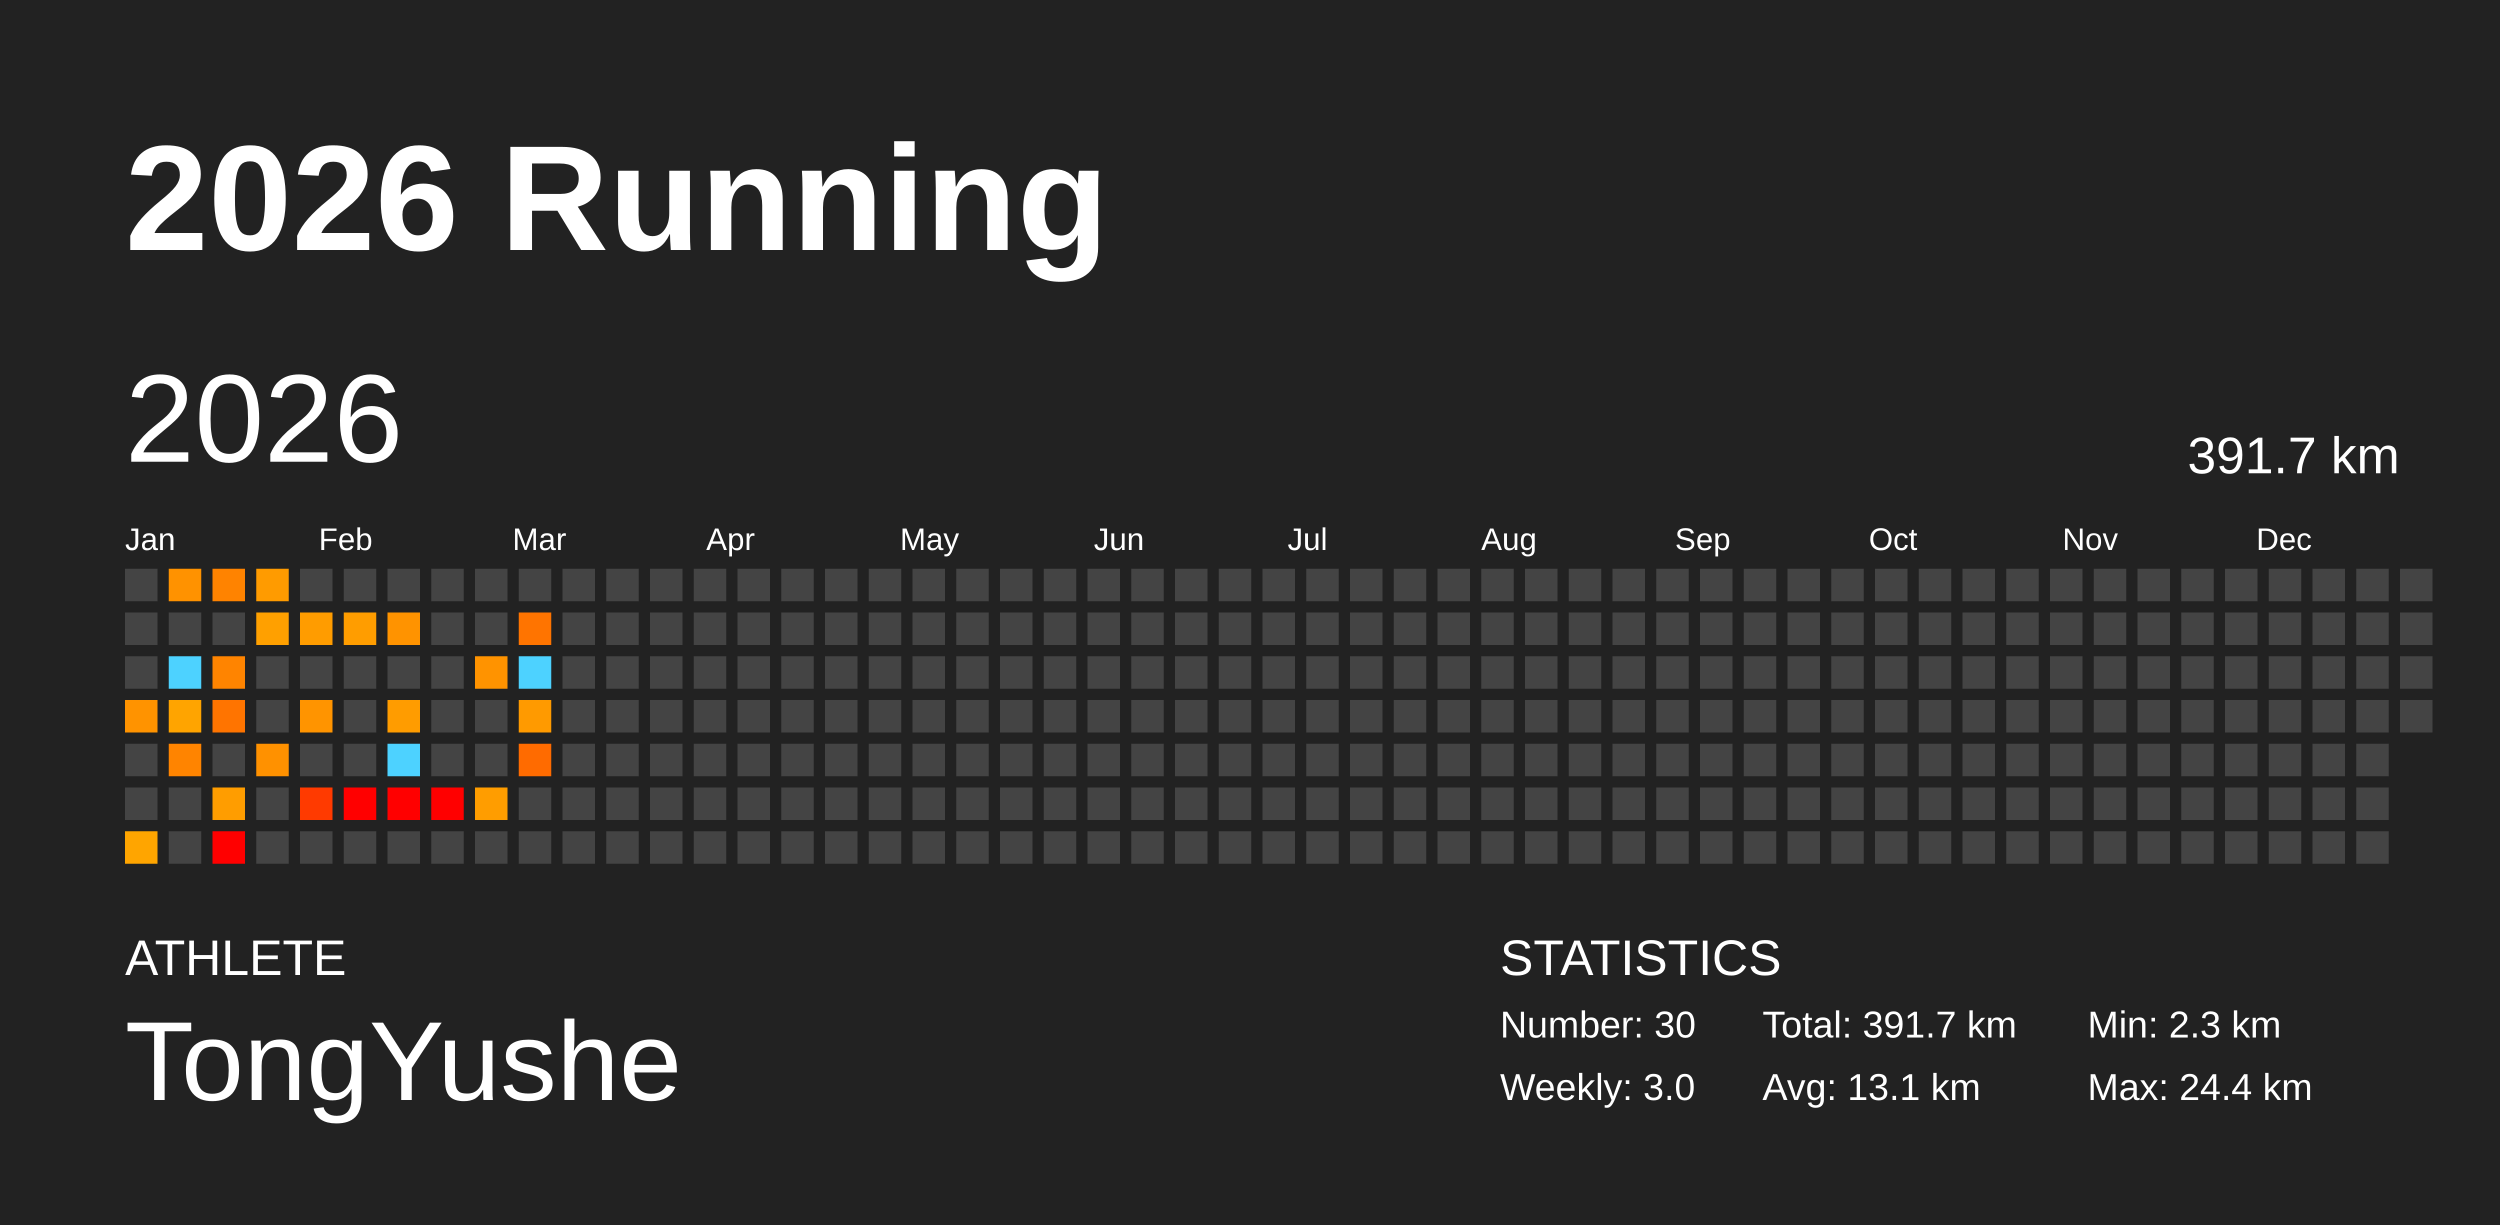
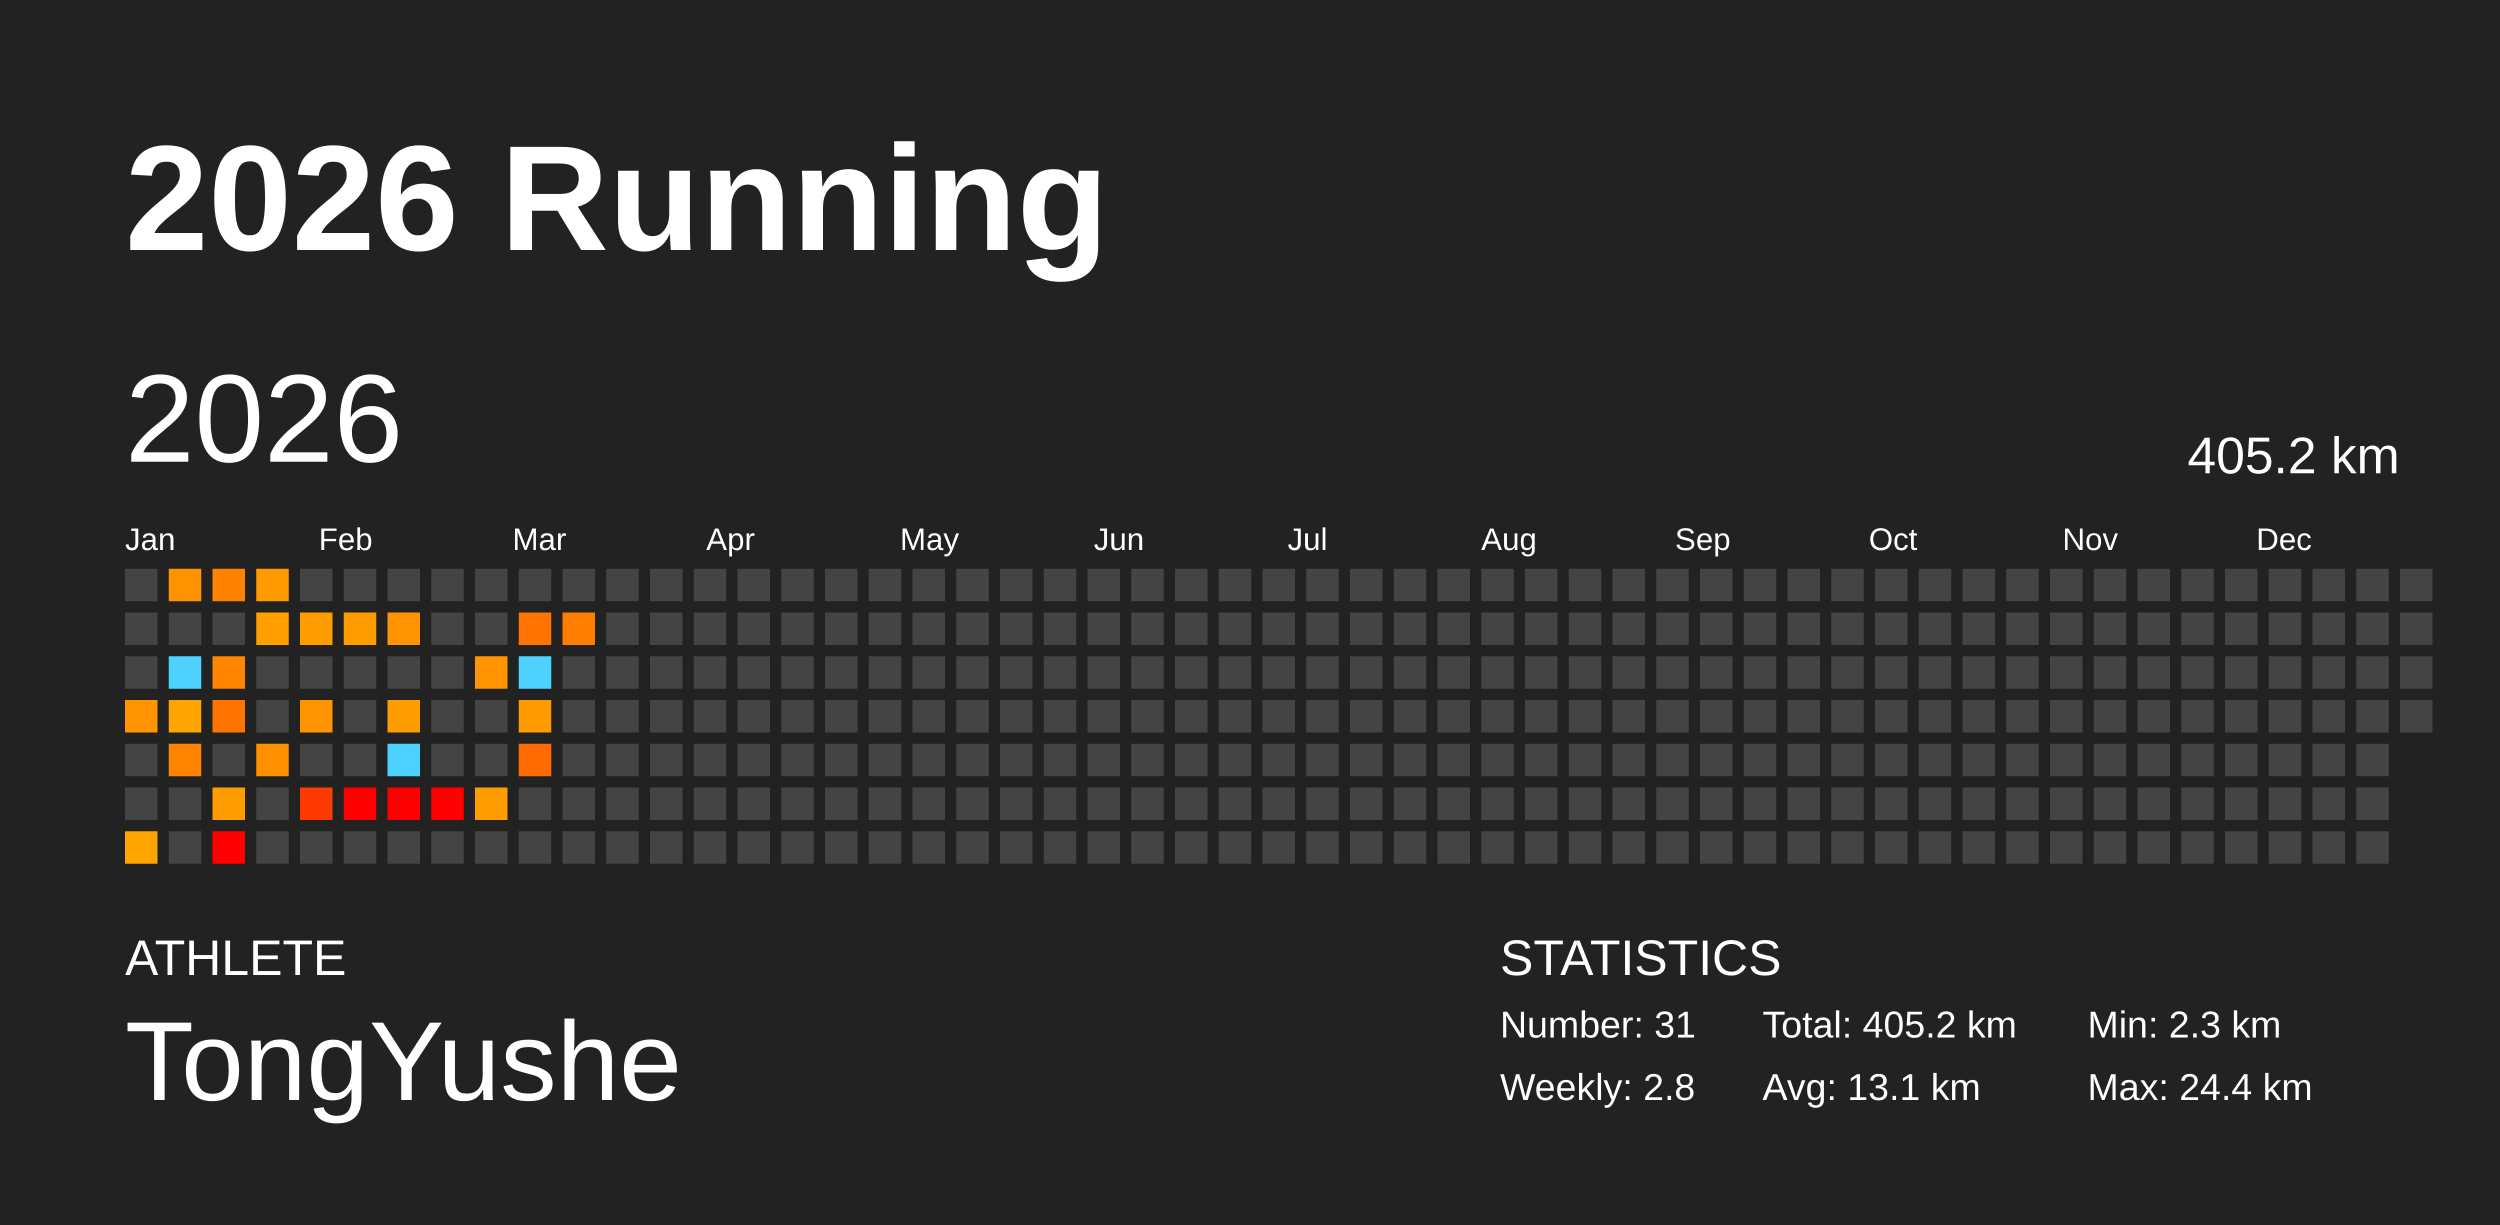
<svg xmlns="http://www.w3.org/2000/svg" baseProfile="full" height="98mm" version="1.1" viewBox="0,0,200,98" width="200mm">
  <defs />
  <rect fill="#222222" height="98" width="200" x="0" y="0" />
  <text fill="#FFFFFF" style="font-size:12px; font-family:Arial; font-weight:bold;" x="10" y="20">2026 Running</text>
  <text fill="#FFFFFF" style="font-size:4px; font-family:Arial" x="10" y="78">ATHLETE</text>
  <text fill="#FFFFFF" style="font-size:9px; font-family:Arial" x="10" y="88">TongYushe</text>
  <text fill="#FFFFFF" style="font-size:4px; font-family:Arial" x="120" y="78">STATISTICS</text>
-   <text fill="#FFFFFF" style="font-size:3px; font-family:Arial" x="120" y="83">Number: 30</text>
-   <text fill="#FFFFFF" style="font-size:3px; font-family:Arial" x="120" y="88">Weekly: 3.0</text>
-   <text fill="#FFFFFF" style="font-size:3px; font-family:Arial" x="141" y="83">Total: 391.7 km</text>
+   <text fill="#FFFFFF" style="font-size:3px; font-family:Arial" x="120" y="83">Number: 31</text>
+   <text fill="#FFFFFF" style="font-size:3px; font-family:Arial" x="120" y="88">Weekly: 2.8</text>
+   <text fill="#FFFFFF" style="font-size:3px; font-family:Arial" x="141" y="83">Total: 405.2 km</text>
  <text fill="#FFFFFF" style="font-size:3px; font-family:Arial" x="141" y="88">Avg: 13.1 km</text>
  <text fill="#FFFFFF" style="font-size:3px; font-family:Arial" x="167" y="83">Min: 2.3 km</text>
  <text fill="#FFFFFF" style="font-size:3px; font-family:Arial" x="167" y="88">Max: 24.4 km</text>
  <text dominant-baseline="hanging" fill="#FFFFFF" style="font-size:10.0px; font-family:Arial;" x="10" y="30">2026</text>
-   <text dominant-baseline="hanging" fill="#FFFFFF" style="font-size:4.125px; font-family:Arial;" x="175" y="35">391.7 km</text>
+   <text dominant-baseline="hanging" fill="#FFFFFF" style="font-size:4.125px; font-family:Arial;" x="175" y="35">405.2 km</text>
  <text fill="#FFFFFF" style="font-size:2.5px; font-family:Arial" x="10.0" y="44">Jan</text>
  <text fill="#FFFFFF" style="font-size:2.5px; font-family:Arial" x="25.5" y="44">Feb</text>
  <text fill="#FFFFFF" style="font-size:2.5px; font-family:Arial" x="41.0" y="44">Mar</text>
  <text fill="#FFFFFF" style="font-size:2.5px; font-family:Arial" x="56.5" y="44">Apr</text>
  <text fill="#FFFFFF" style="font-size:2.5px; font-family:Arial" x="72.0" y="44">May</text>
  <text fill="#FFFFFF" style="font-size:2.5px; font-family:Arial" x="87.5" y="44">Jun</text>
  <text fill="#FFFFFF" style="font-size:2.5px; font-family:Arial" x="103.0" y="44">Jul</text>
  <text fill="#FFFFFF" style="font-size:2.5px; font-family:Arial" x="118.5" y="44">Aug</text>
  <text fill="#FFFFFF" style="font-size:2.5px; font-family:Arial" x="134.0" y="44">Sep</text>
  <text fill="#FFFFFF" style="font-size:2.5px; font-family:Arial" x="149.5" y="44">Oct</text>
  <text fill="#FFFFFF" style="font-size:2.5px; font-family:Arial" x="165.0" y="44">Nov</text>
  <text fill="#FFFFFF" style="font-size:2.5px; font-family:Arial" x="180.5" y="44">Dec</text>
  <rect fill="#444444" height="2.6" width="2.6" x="10.0" y="45.5" />
  <rect fill="#444444" height="2.6" width="2.6" x="10.0" y="49.0" />
  <rect fill="#444444" height="2.6" width="2.6" x="10.0" y="52.5" />
  <rect fill="#ff9300" height="2.6" width="2.6" x="10.0" y="56.0" />
  <rect fill="#444444" height="2.6" width="2.6" x="10.0" y="59.5" />
  <rect fill="#444444" height="2.6" width="2.6" x="10.0" y="63.0" />
  <rect fill="#ffa500" height="2.6" width="2.6" x="10.0" y="66.5" />
  <rect fill="#ff9200" height="2.6" width="2.6" x="13.5" y="45.5" />
  <rect fill="#444444" height="2.6" width="2.6" x="13.5" y="49.0" />
  <rect fill="#4dd2ff" height="2.6" width="2.6" x="13.5" y="52.5" />
  <rect fill="#ffa400" height="2.6" width="2.6" x="13.5" y="56.0" />
  <rect fill="#ff8400" height="2.6" width="2.6" x="13.5" y="59.5" />
  <rect fill="#444444" height="2.6" width="2.6" x="13.5" y="63.0" />
  <rect fill="#444444" height="2.6" width="2.6" x="13.5" y="66.5" />
  <rect fill="#ff8300" height="2.6" width="2.6" x="17.0" y="45.5" />
  <rect fill="#444444" height="2.6" width="2.6" x="17.0" y="49.0" />
  <rect fill="#ff8400" height="2.6" width="2.6" x="17.0" y="52.5" />
  <rect fill="#ff7400" height="2.6" width="2.6" x="17.0" y="56.0" />
  <rect fill="#444444" height="2.6" width="2.6" x="17.0" y="59.5" />
  <rect fill="#ff9d00" height="2.6" width="2.6" x="17.0" y="63.0" />
  <rect fill="red" height="2.6" width="2.6" x="17.0" y="66.5" />
  <rect fill="#ff9b00" height="2.6" width="2.6" x="20.5" y="45.5" />
  <rect fill="#ffa000" height="2.6" width="2.6" x="20.5" y="49.0" />
  <rect fill="#444444" height="2.6" width="2.6" x="20.5" y="52.5" />
  <rect fill="#444444" height="2.6" width="2.6" x="20.5" y="56.0" />
  <rect fill="#ff9100" height="2.6" width="2.6" x="20.5" y="59.5" />
  <rect fill="#444444" height="2.6" width="2.6" x="20.5" y="63.0" />
  <rect fill="#444444" height="2.6" width="2.6" x="20.5" y="66.5" />
  <rect fill="#444444" height="2.6" width="2.6" x="24.0" y="45.5" />
  <rect fill="#ff9c00" height="2.6" width="2.6" x="24.0" y="49.0" />
  <rect fill="#444444" height="2.6" width="2.6" x="24.0" y="52.5" />
  <rect fill="#ff9400" height="2.6" width="2.6" x="24.0" y="56.0" />
  <rect fill="#444444" height="2.6" width="2.6" x="24.0" y="59.5" />
  <rect fill="#ff3a00" height="2.6" width="2.6" x="24.0" y="63.0" />
  <rect fill="#444444" height="2.6" width="2.6" x="24.0" y="66.5" />
  <rect fill="#444444" height="2.6" width="2.6" x="27.5" y="45.5" />
  <rect fill="#ff9d00" height="2.6" width="2.6" x="27.5" y="49.0" />
  <rect fill="#444444" height="2.6" width="2.6" x="27.5" y="52.5" />
  <rect fill="#444444" height="2.6" width="2.6" x="27.5" y="56.0" />
  <rect fill="#444444" height="2.6" width="2.6" x="27.5" y="59.5" />
  <rect fill="red" height="2.6" width="2.6" x="27.5" y="63.0" />
  <rect fill="#444444" height="2.6" width="2.6" x="27.5" y="66.5" />
  <rect fill="#444444" height="2.6" width="2.6" x="31.0" y="45.5" />
  <rect fill="#ff9300" height="2.6" width="2.6" x="31.0" y="49.0" />
  <rect fill="#444444" height="2.6" width="2.6" x="31.0" y="52.5" />
  <rect fill="#ff9c00" height="2.6" width="2.6" x="31.0" y="56.0" />
  <rect fill="#4dd2ff" height="2.6" width="2.6" x="31.0" y="59.5" />
  <rect fill="red" height="2.6" width="2.6" x="31.0" y="63.0" />
  <rect fill="#444444" height="2.6" width="2.6" x="31.0" y="66.5" />
  <rect fill="#444444" height="2.6" width="2.6" x="34.5" y="45.5" />
  <rect fill="#444444" height="2.6" width="2.6" x="34.5" y="49.0" />
  <rect fill="#444444" height="2.6" width="2.6" x="34.5" y="52.5" />
  <rect fill="#444444" height="2.6" width="2.6" x="34.5" y="56.0" />
  <rect fill="#444444" height="2.6" width="2.6" x="34.5" y="59.5" />
  <rect fill="red" height="2.6" width="2.6" x="34.5" y="63.0" />
  <rect fill="#444444" height="2.6" width="2.6" x="34.5" y="66.5" />
  <rect fill="#444444" height="2.6" width="2.6" x="38.0" y="45.5" />
  <rect fill="#444444" height="2.6" width="2.6" x="38.0" y="49.0" />
  <rect fill="#ff9300" height="2.6" width="2.6" x="38.0" y="52.5" />
  <rect fill="#444444" height="2.6" width="2.6" x="38.0" y="56.0" />
  <rect fill="#444444" height="2.6" width="2.6" x="38.0" y="59.5" />
  <rect fill="#ff9d00" height="2.6" width="2.6" x="38.0" y="63.0" />
  <rect fill="#444444" height="2.6" width="2.6" x="38.0" y="66.5" />
  <rect fill="#444444" height="2.6" width="2.6" x="41.5" y="45.5" />
  <rect fill="#ff7400" height="2.6" width="2.6" x="41.5" y="49.0" />
  <rect fill="#4dd2ff" height="2.6" width="2.6" x="41.5" y="52.5" />
  <rect fill="#ff9a00" height="2.6" width="2.6" x="41.5" y="56.0" />
  <rect fill="#ff6b00" height="2.6" width="2.6" x="41.5" y="59.5" />
  <rect fill="#444444" height="2.6" width="2.6" x="41.5" y="63.0" />
  <rect fill="#444444" height="2.6" width="2.6" x="41.5" y="66.5" />
  <rect fill="#444444" height="2.6" width="2.6" x="45.0" y="45.5" />
-   <rect fill="#444444" height="2.6" width="2.6" x="45.0" y="49.0" />
+   <rect fill="#ff7e00" height="2.6" width="2.6" x="45.0" y="49.0" />
  <rect fill="#444444" height="2.6" width="2.6" x="45.0" y="52.5" />
  <rect fill="#444444" height="2.6" width="2.6" x="45.0" y="56.0" />
  <rect fill="#444444" height="2.6" width="2.6" x="45.0" y="59.5" />
  <rect fill="#444444" height="2.6" width="2.6" x="45.0" y="63.0" />
  <rect fill="#444444" height="2.6" width="2.6" x="45.0" y="66.5" />
  <rect fill="#444444" height="2.6" width="2.6" x="48.5" y="45.5" />
  <rect fill="#444444" height="2.6" width="2.6" x="48.5" y="49.0" />
  <rect fill="#444444" height="2.6" width="2.6" x="48.5" y="52.5" />
  <rect fill="#444444" height="2.6" width="2.6" x="48.5" y="56.0" />
  <rect fill="#444444" height="2.6" width="2.6" x="48.5" y="59.5" />
  <rect fill="#444444" height="2.6" width="2.6" x="48.5" y="63.0" />
  <rect fill="#444444" height="2.6" width="2.6" x="48.5" y="66.5" />
  <rect fill="#444444" height="2.6" width="2.6" x="52.0" y="45.5" />
  <rect fill="#444444" height="2.6" width="2.6" x="52.0" y="49.0" />
  <rect fill="#444444" height="2.6" width="2.6" x="52.0" y="52.5" />
  <rect fill="#444444" height="2.6" width="2.6" x="52.0" y="56.0" />
  <rect fill="#444444" height="2.6" width="2.6" x="52.0" y="59.5" />
  <rect fill="#444444" height="2.6" width="2.6" x="52.0" y="63.0" />
  <rect fill="#444444" height="2.6" width="2.6" x="52.0" y="66.5" />
  <rect fill="#444444" height="2.6" width="2.6" x="55.5" y="45.5" />
  <rect fill="#444444" height="2.6" width="2.6" x="55.5" y="49.0" />
  <rect fill="#444444" height="2.6" width="2.6" x="55.5" y="52.5" />
  <rect fill="#444444" height="2.6" width="2.6" x="55.5" y="56.0" />
  <rect fill="#444444" height="2.6" width="2.6" x="55.5" y="59.5" />
  <rect fill="#444444" height="2.6" width="2.6" x="55.5" y="63.0" />
  <rect fill="#444444" height="2.6" width="2.6" x="55.5" y="66.5" />
  <rect fill="#444444" height="2.6" width="2.6" x="59.0" y="45.5" />
  <rect fill="#444444" height="2.6" width="2.6" x="59.0" y="49.0" />
  <rect fill="#444444" height="2.6" width="2.6" x="59.0" y="52.5" />
  <rect fill="#444444" height="2.6" width="2.6" x="59.0" y="56.0" />
  <rect fill="#444444" height="2.6" width="2.6" x="59.0" y="59.5" />
  <rect fill="#444444" height="2.6" width="2.6" x="59.0" y="63.0" />
  <rect fill="#444444" height="2.6" width="2.6" x="59.0" y="66.5" />
  <rect fill="#444444" height="2.6" width="2.6" x="62.5" y="45.5" />
  <rect fill="#444444" height="2.6" width="2.6" x="62.5" y="49.0" />
  <rect fill="#444444" height="2.6" width="2.6" x="62.5" y="52.5" />
  <rect fill="#444444" height="2.6" width="2.6" x="62.5" y="56.0" />
  <rect fill="#444444" height="2.6" width="2.6" x="62.5" y="59.5" />
  <rect fill="#444444" height="2.6" width="2.6" x="62.5" y="63.0" />
  <rect fill="#444444" height="2.6" width="2.6" x="62.5" y="66.5" />
  <rect fill="#444444" height="2.6" width="2.6" x="66.0" y="45.5" />
  <rect fill="#444444" height="2.6" width="2.6" x="66.0" y="49.0" />
  <rect fill="#444444" height="2.6" width="2.6" x="66.0" y="52.5" />
  <rect fill="#444444" height="2.6" width="2.6" x="66.0" y="56.0" />
  <rect fill="#444444" height="2.6" width="2.6" x="66.0" y="59.5" />
  <rect fill="#444444" height="2.6" width="2.6" x="66.0" y="63.0" />
  <rect fill="#444444" height="2.6" width="2.6" x="66.0" y="66.5" />
  <rect fill="#444444" height="2.6" width="2.6" x="69.5" y="45.5" />
  <rect fill="#444444" height="2.6" width="2.6" x="69.5" y="49.0" />
  <rect fill="#444444" height="2.6" width="2.6" x="69.5" y="52.5" />
  <rect fill="#444444" height="2.6" width="2.6" x="69.5" y="56.0" />
  <rect fill="#444444" height="2.6" width="2.6" x="69.5" y="59.5" />
  <rect fill="#444444" height="2.6" width="2.6" x="69.5" y="63.0" />
  <rect fill="#444444" height="2.6" width="2.6" x="69.5" y="66.5" />
  <rect fill="#444444" height="2.6" width="2.6" x="73.0" y="45.5" />
  <rect fill="#444444" height="2.6" width="2.6" x="73.0" y="49.0" />
  <rect fill="#444444" height="2.6" width="2.6" x="73.0" y="52.5" />
  <rect fill="#444444" height="2.6" width="2.6" x="73.0" y="56.0" />
  <rect fill="#444444" height="2.6" width="2.6" x="73.0" y="59.5" />
  <rect fill="#444444" height="2.6" width="2.6" x="73.0" y="63.0" />
  <rect fill="#444444" height="2.6" width="2.6" x="73.0" y="66.5" />
  <rect fill="#444444" height="2.6" width="2.6" x="76.5" y="45.5" />
  <rect fill="#444444" height="2.6" width="2.6" x="76.5" y="49.0" />
  <rect fill="#444444" height="2.6" width="2.6" x="76.5" y="52.5" />
  <rect fill="#444444" height="2.6" width="2.6" x="76.5" y="56.0" />
  <rect fill="#444444" height="2.6" width="2.6" x="76.5" y="59.5" />
  <rect fill="#444444" height="2.6" width="2.6" x="76.5" y="63.0" />
  <rect fill="#444444" height="2.6" width="2.6" x="76.5" y="66.5" />
  <rect fill="#444444" height="2.6" width="2.6" x="80.0" y="45.5" />
  <rect fill="#444444" height="2.6" width="2.6" x="80.0" y="49.0" />
  <rect fill="#444444" height="2.6" width="2.6" x="80.0" y="52.5" />
  <rect fill="#444444" height="2.6" width="2.6" x="80.0" y="56.0" />
  <rect fill="#444444" height="2.6" width="2.6" x="80.0" y="59.5" />
  <rect fill="#444444" height="2.6" width="2.6" x="80.0" y="63.0" />
  <rect fill="#444444" height="2.6" width="2.6" x="80.0" y="66.5" />
  <rect fill="#444444" height="2.6" width="2.6" x="83.5" y="45.5" />
  <rect fill="#444444" height="2.6" width="2.6" x="83.5" y="49.0" />
  <rect fill="#444444" height="2.6" width="2.6" x="83.5" y="52.5" />
  <rect fill="#444444" height="2.6" width="2.6" x="83.5" y="56.0" />
  <rect fill="#444444" height="2.6" width="2.6" x="83.5" y="59.5" />
  <rect fill="#444444" height="2.6" width="2.6" x="83.5" y="63.0" />
  <rect fill="#444444" height="2.6" width="2.6" x="83.5" y="66.5" />
  <rect fill="#444444" height="2.6" width="2.6" x="87.0" y="45.5" />
  <rect fill="#444444" height="2.6" width="2.6" x="87.0" y="49.0" />
  <rect fill="#444444" height="2.6" width="2.6" x="87.0" y="52.5" />
  <rect fill="#444444" height="2.6" width="2.6" x="87.0" y="56.0" />
  <rect fill="#444444" height="2.6" width="2.6" x="87.0" y="59.5" />
  <rect fill="#444444" height="2.6" width="2.6" x="87.0" y="63.0" />
  <rect fill="#444444" height="2.6" width="2.6" x="87.0" y="66.5" />
  <rect fill="#444444" height="2.6" width="2.6" x="90.5" y="45.5" />
  <rect fill="#444444" height="2.6" width="2.6" x="90.5" y="49.0" />
  <rect fill="#444444" height="2.6" width="2.6" x="90.5" y="52.5" />
  <rect fill="#444444" height="2.6" width="2.6" x="90.5" y="56.0" />
  <rect fill="#444444" height="2.6" width="2.6" x="90.5" y="59.5" />
  <rect fill="#444444" height="2.6" width="2.6" x="90.5" y="63.0" />
  <rect fill="#444444" height="2.6" width="2.6" x="90.5" y="66.5" />
  <rect fill="#444444" height="2.6" width="2.6" x="94.0" y="45.5" />
  <rect fill="#444444" height="2.6" width="2.6" x="94.0" y="49.0" />
  <rect fill="#444444" height="2.6" width="2.6" x="94.0" y="52.5" />
  <rect fill="#444444" height="2.6" width="2.6" x="94.0" y="56.0" />
  <rect fill="#444444" height="2.6" width="2.6" x="94.0" y="59.5" />
  <rect fill="#444444" height="2.6" width="2.6" x="94.0" y="63.0" />
  <rect fill="#444444" height="2.6" width="2.6" x="94.0" y="66.5" />
  <rect fill="#444444" height="2.6" width="2.6" x="97.5" y="45.5" />
  <rect fill="#444444" height="2.6" width="2.6" x="97.5" y="49.0" />
  <rect fill="#444444" height="2.6" width="2.6" x="97.5" y="52.5" />
  <rect fill="#444444" height="2.6" width="2.6" x="97.5" y="56.0" />
  <rect fill="#444444" height="2.6" width="2.6" x="97.5" y="59.5" />
  <rect fill="#444444" height="2.6" width="2.6" x="97.5" y="63.0" />
  <rect fill="#444444" height="2.6" width="2.6" x="97.5" y="66.5" />
  <rect fill="#444444" height="2.6" width="2.6" x="101.0" y="45.5" />
  <rect fill="#444444" height="2.6" width="2.6" x="101.0" y="49.0" />
  <rect fill="#444444" height="2.6" width="2.6" x="101.0" y="52.5" />
  <rect fill="#444444" height="2.6" width="2.6" x="101.0" y="56.0" />
  <rect fill="#444444" height="2.6" width="2.6" x="101.0" y="59.5" />
  <rect fill="#444444" height="2.6" width="2.6" x="101.0" y="63.0" />
  <rect fill="#444444" height="2.6" width="2.6" x="101.0" y="66.5" />
  <rect fill="#444444" height="2.6" width="2.6" x="104.5" y="45.5" />
  <rect fill="#444444" height="2.6" width="2.6" x="104.5" y="49.0" />
  <rect fill="#444444" height="2.6" width="2.6" x="104.5" y="52.5" />
  <rect fill="#444444" height="2.6" width="2.6" x="104.5" y="56.0" />
  <rect fill="#444444" height="2.6" width="2.6" x="104.5" y="59.5" />
  <rect fill="#444444" height="2.6" width="2.6" x="104.5" y="63.0" />
  <rect fill="#444444" height="2.6" width="2.6" x="104.5" y="66.5" />
  <rect fill="#444444" height="2.6" width="2.6" x="108.0" y="45.5" />
  <rect fill="#444444" height="2.6" width="2.6" x="108.0" y="49.0" />
  <rect fill="#444444" height="2.6" width="2.6" x="108.0" y="52.5" />
  <rect fill="#444444" height="2.6" width="2.6" x="108.0" y="56.0" />
  <rect fill="#444444" height="2.6" width="2.6" x="108.0" y="59.5" />
  <rect fill="#444444" height="2.6" width="2.6" x="108.0" y="63.0" />
  <rect fill="#444444" height="2.6" width="2.6" x="108.0" y="66.5" />
  <rect fill="#444444" height="2.6" width="2.6" x="111.5" y="45.5" />
  <rect fill="#444444" height="2.6" width="2.6" x="111.5" y="49.0" />
  <rect fill="#444444" height="2.6" width="2.6" x="111.5" y="52.5" />
  <rect fill="#444444" height="2.6" width="2.6" x="111.5" y="56.0" />
  <rect fill="#444444" height="2.6" width="2.6" x="111.5" y="59.5" />
  <rect fill="#444444" height="2.6" width="2.6" x="111.5" y="63.0" />
  <rect fill="#444444" height="2.6" width="2.6" x="111.5" y="66.5" />
  <rect fill="#444444" height="2.6" width="2.6" x="115.0" y="45.5" />
  <rect fill="#444444" height="2.6" width="2.6" x="115.0" y="49.0" />
  <rect fill="#444444" height="2.6" width="2.6" x="115.0" y="52.5" />
  <rect fill="#444444" height="2.6" width="2.6" x="115.0" y="56.0" />
  <rect fill="#444444" height="2.6" width="2.6" x="115.0" y="59.5" />
  <rect fill="#444444" height="2.6" width="2.6" x="115.0" y="63.0" />
  <rect fill="#444444" height="2.6" width="2.6" x="115.0" y="66.5" />
  <rect fill="#444444" height="2.6" width="2.6" x="118.5" y="45.5" />
  <rect fill="#444444" height="2.6" width="2.6" x="118.5" y="49.0" />
  <rect fill="#444444" height="2.6" width="2.6" x="118.5" y="52.5" />
  <rect fill="#444444" height="2.6" width="2.6" x="118.5" y="56.0" />
  <rect fill="#444444" height="2.6" width="2.6" x="118.5" y="59.5" />
  <rect fill="#444444" height="2.6" width="2.6" x="118.5" y="63.0" />
  <rect fill="#444444" height="2.6" width="2.6" x="118.5" y="66.5" />
  <rect fill="#444444" height="2.6" width="2.6" x="122.0" y="45.5" />
  <rect fill="#444444" height="2.6" width="2.6" x="122.0" y="49.0" />
  <rect fill="#444444" height="2.6" width="2.6" x="122.0" y="52.5" />
  <rect fill="#444444" height="2.6" width="2.6" x="122.0" y="56.0" />
  <rect fill="#444444" height="2.6" width="2.6" x="122.0" y="59.5" />
  <rect fill="#444444" height="2.6" width="2.6" x="122.0" y="63.0" />
  <rect fill="#444444" height="2.6" width="2.6" x="122.0" y="66.5" />
  <rect fill="#444444" height="2.6" width="2.6" x="125.5" y="45.5" />
  <rect fill="#444444" height="2.6" width="2.6" x="125.5" y="49.0" />
  <rect fill="#444444" height="2.6" width="2.6" x="125.5" y="52.5" />
  <rect fill="#444444" height="2.6" width="2.6" x="125.5" y="56.0" />
  <rect fill="#444444" height="2.6" width="2.6" x="125.5" y="59.5" />
  <rect fill="#444444" height="2.6" width="2.6" x="125.5" y="63.0" />
  <rect fill="#444444" height="2.6" width="2.6" x="125.5" y="66.5" />
  <rect fill="#444444" height="2.6" width="2.6" x="129.0" y="45.5" />
  <rect fill="#444444" height="2.6" width="2.6" x="129.0" y="49.0" />
  <rect fill="#444444" height="2.6" width="2.6" x="129.0" y="52.5" />
  <rect fill="#444444" height="2.6" width="2.6" x="129.0" y="56.0" />
  <rect fill="#444444" height="2.6" width="2.6" x="129.0" y="59.5" />
  <rect fill="#444444" height="2.6" width="2.6" x="129.0" y="63.0" />
  <rect fill="#444444" height="2.6" width="2.6" x="129.0" y="66.5" />
  <rect fill="#444444" height="2.6" width="2.6" x="132.5" y="45.5" />
  <rect fill="#444444" height="2.6" width="2.6" x="132.5" y="49.0" />
  <rect fill="#444444" height="2.6" width="2.6" x="132.5" y="52.5" />
  <rect fill="#444444" height="2.6" width="2.6" x="132.5" y="56.0" />
  <rect fill="#444444" height="2.6" width="2.6" x="132.5" y="59.5" />
  <rect fill="#444444" height="2.6" width="2.6" x="132.5" y="63.0" />
  <rect fill="#444444" height="2.6" width="2.6" x="132.5" y="66.5" />
  <rect fill="#444444" height="2.6" width="2.6" x="136.0" y="45.5" />
  <rect fill="#444444" height="2.6" width="2.6" x="136.0" y="49.0" />
  <rect fill="#444444" height="2.6" width="2.6" x="136.0" y="52.5" />
  <rect fill="#444444" height="2.6" width="2.6" x="136.0" y="56.0" />
  <rect fill="#444444" height="2.6" width="2.6" x="136.0" y="59.5" />
  <rect fill="#444444" height="2.6" width="2.6" x="136.0" y="63.0" />
  <rect fill="#444444" height="2.6" width="2.6" x="136.0" y="66.5" />
  <rect fill="#444444" height="2.6" width="2.6" x="139.5" y="45.5" />
  <rect fill="#444444" height="2.6" width="2.6" x="139.5" y="49.0" />
  <rect fill="#444444" height="2.6" width="2.6" x="139.5" y="52.5" />
  <rect fill="#444444" height="2.6" width="2.6" x="139.5" y="56.0" />
  <rect fill="#444444" height="2.6" width="2.6" x="139.5" y="59.5" />
  <rect fill="#444444" height="2.6" width="2.6" x="139.5" y="63.0" />
  <rect fill="#444444" height="2.6" width="2.6" x="139.5" y="66.5" />
  <rect fill="#444444" height="2.6" width="2.6" x="143.0" y="45.5" />
  <rect fill="#444444" height="2.6" width="2.6" x="143.0" y="49.0" />
  <rect fill="#444444" height="2.6" width="2.6" x="143.0" y="52.5" />
  <rect fill="#444444" height="2.6" width="2.6" x="143.0" y="56.0" />
  <rect fill="#444444" height="2.6" width="2.6" x="143.0" y="59.5" />
  <rect fill="#444444" height="2.6" width="2.6" x="143.0" y="63.0" />
  <rect fill="#444444" height="2.6" width="2.6" x="143.0" y="66.5" />
  <rect fill="#444444" height="2.6" width="2.6" x="146.5" y="45.5" />
  <rect fill="#444444" height="2.6" width="2.6" x="146.5" y="49.0" />
  <rect fill="#444444" height="2.6" width="2.6" x="146.5" y="52.5" />
  <rect fill="#444444" height="2.6" width="2.6" x="146.5" y="56.0" />
  <rect fill="#444444" height="2.6" width="2.6" x="146.5" y="59.5" />
  <rect fill="#444444" height="2.6" width="2.6" x="146.5" y="63.0" />
  <rect fill="#444444" height="2.6" width="2.6" x="146.5" y="66.5" />
  <rect fill="#444444" height="2.6" width="2.6" x="150.0" y="45.5" />
  <rect fill="#444444" height="2.6" width="2.6" x="150.0" y="49.0" />
  <rect fill="#444444" height="2.6" width="2.6" x="150.0" y="52.5" />
  <rect fill="#444444" height="2.6" width="2.6" x="150.0" y="56.0" />
  <rect fill="#444444" height="2.6" width="2.6" x="150.0" y="59.5" />
  <rect fill="#444444" height="2.6" width="2.6" x="150.0" y="63.0" />
  <rect fill="#444444" height="2.6" width="2.6" x="150.0" y="66.5" />
  <rect fill="#444444" height="2.6" width="2.6" x="153.5" y="45.5" />
  <rect fill="#444444" height="2.6" width="2.6" x="153.5" y="49.0" />
  <rect fill="#444444" height="2.6" width="2.6" x="153.5" y="52.5" />
  <rect fill="#444444" height="2.6" width="2.6" x="153.5" y="56.0" />
  <rect fill="#444444" height="2.6" width="2.6" x="153.5" y="59.5" />
  <rect fill="#444444" height="2.6" width="2.6" x="153.5" y="63.0" />
  <rect fill="#444444" height="2.6" width="2.6" x="153.5" y="66.5" />
  <rect fill="#444444" height="2.6" width="2.6" x="157.0" y="45.5" />
  <rect fill="#444444" height="2.6" width="2.6" x="157.0" y="49.0" />
  <rect fill="#444444" height="2.6" width="2.6" x="157.0" y="52.5" />
  <rect fill="#444444" height="2.6" width="2.6" x="157.0" y="56.0" />
  <rect fill="#444444" height="2.6" width="2.6" x="157.0" y="59.5" />
  <rect fill="#444444" height="2.6" width="2.6" x="157.0" y="63.0" />
  <rect fill="#444444" height="2.6" width="2.6" x="157.0" y="66.5" />
  <rect fill="#444444" height="2.6" width="2.6" x="160.5" y="45.5" />
  <rect fill="#444444" height="2.6" width="2.6" x="160.5" y="49.0" />
  <rect fill="#444444" height="2.6" width="2.6" x="160.5" y="52.5" />
  <rect fill="#444444" height="2.6" width="2.6" x="160.5" y="56.0" />
  <rect fill="#444444" height="2.6" width="2.6" x="160.5" y="59.5" />
  <rect fill="#444444" height="2.6" width="2.6" x="160.5" y="63.0" />
  <rect fill="#444444" height="2.6" width="2.6" x="160.5" y="66.5" />
  <rect fill="#444444" height="2.6" width="2.6" x="164.0" y="45.5" />
  <rect fill="#444444" height="2.6" width="2.6" x="164.0" y="49.0" />
  <rect fill="#444444" height="2.6" width="2.6" x="164.0" y="52.5" />
  <rect fill="#444444" height="2.6" width="2.6" x="164.0" y="56.0" />
  <rect fill="#444444" height="2.6" width="2.6" x="164.0" y="59.5" />
  <rect fill="#444444" height="2.6" width="2.6" x="164.0" y="63.0" />
  <rect fill="#444444" height="2.6" width="2.6" x="164.0" y="66.5" />
  <rect fill="#444444" height="2.6" width="2.6" x="167.5" y="45.5" />
  <rect fill="#444444" height="2.6" width="2.6" x="167.5" y="49.0" />
  <rect fill="#444444" height="2.6" width="2.6" x="167.5" y="52.5" />
  <rect fill="#444444" height="2.6" width="2.6" x="167.5" y="56.0" />
  <rect fill="#444444" height="2.6" width="2.6" x="167.5" y="59.5" />
  <rect fill="#444444" height="2.6" width="2.6" x="167.5" y="63.0" />
  <rect fill="#444444" height="2.6" width="2.6" x="167.5" y="66.5" />
  <rect fill="#444444" height="2.6" width="2.6" x="171.0" y="45.5" />
  <rect fill="#444444" height="2.6" width="2.6" x="171.0" y="49.0" />
  <rect fill="#444444" height="2.6" width="2.6" x="171.0" y="52.5" />
  <rect fill="#444444" height="2.6" width="2.6" x="171.0" y="56.0" />
  <rect fill="#444444" height="2.6" width="2.6" x="171.0" y="59.5" />
  <rect fill="#444444" height="2.6" width="2.6" x="171.0" y="63.0" />
  <rect fill="#444444" height="2.6" width="2.6" x="171.0" y="66.5" />
  <rect fill="#444444" height="2.6" width="2.6" x="174.5" y="45.5" />
  <rect fill="#444444" height="2.6" width="2.6" x="174.5" y="49.0" />
  <rect fill="#444444" height="2.6" width="2.6" x="174.5" y="52.5" />
  <rect fill="#444444" height="2.6" width="2.6" x="174.5" y="56.0" />
  <rect fill="#444444" height="2.6" width="2.6" x="174.5" y="59.5" />
  <rect fill="#444444" height="2.6" width="2.6" x="174.5" y="63.0" />
  <rect fill="#444444" height="2.6" width="2.6" x="174.5" y="66.5" />
  <rect fill="#444444" height="2.6" width="2.6" x="178.0" y="45.5" />
  <rect fill="#444444" height="2.6" width="2.6" x="178.0" y="49.0" />
  <rect fill="#444444" height="2.6" width="2.6" x="178.0" y="52.5" />
  <rect fill="#444444" height="2.6" width="2.6" x="178.0" y="56.0" />
  <rect fill="#444444" height="2.6" width="2.6" x="178.0" y="59.5" />
  <rect fill="#444444" height="2.6" width="2.6" x="178.0" y="63.0" />
  <rect fill="#444444" height="2.6" width="2.6" x="178.0" y="66.5" />
  <rect fill="#444444" height="2.6" width="2.6" x="181.5" y="45.5" />
  <rect fill="#444444" height="2.6" width="2.6" x="181.5" y="49.0" />
  <rect fill="#444444" height="2.6" width="2.6" x="181.5" y="52.5" />
  <rect fill="#444444" height="2.6" width="2.6" x="181.5" y="56.0" />
  <rect fill="#444444" height="2.6" width="2.6" x="181.5" y="59.5" />
  <rect fill="#444444" height="2.6" width="2.6" x="181.5" y="63.0" />
  <rect fill="#444444" height="2.6" width="2.6" x="181.5" y="66.5" />
  <rect fill="#444444" height="2.6" width="2.6" x="185.0" y="45.5" />
  <rect fill="#444444" height="2.6" width="2.6" x="185.0" y="49.0" />
  <rect fill="#444444" height="2.6" width="2.6" x="185.0" y="52.5" />
  <rect fill="#444444" height="2.6" width="2.6" x="185.0" y="56.0" />
  <rect fill="#444444" height="2.6" width="2.6" x="185.0" y="59.5" />
  <rect fill="#444444" height="2.6" width="2.6" x="185.0" y="63.0" />
  <rect fill="#444444" height="2.6" width="2.6" x="185.0" y="66.5" />
  <rect fill="#444444" height="2.6" width="2.6" x="188.5" y="45.5" />
  <rect fill="#444444" height="2.6" width="2.6" x="188.5" y="49.0" />
  <rect fill="#444444" height="2.6" width="2.6" x="188.5" y="52.5" />
  <rect fill="#444444" height="2.6" width="2.6" x="188.5" y="56.0" />
  <rect fill="#444444" height="2.6" width="2.6" x="188.5" y="59.5" />
  <rect fill="#444444" height="2.6" width="2.6" x="188.5" y="63.0" />
  <rect fill="#444444" height="2.6" width="2.6" x="188.5" y="66.5" />
  <rect fill="#444444" height="2.6" width="2.6" x="192.0" y="45.5" />
  <rect fill="#444444" height="2.6" width="2.6" x="192.0" y="49.0" />
  <rect fill="#444444" height="2.6" width="2.6" x="192.0" y="52.5" />
  <rect fill="#444444" height="2.6" width="2.6" x="192.0" y="56.0" />
</svg>
